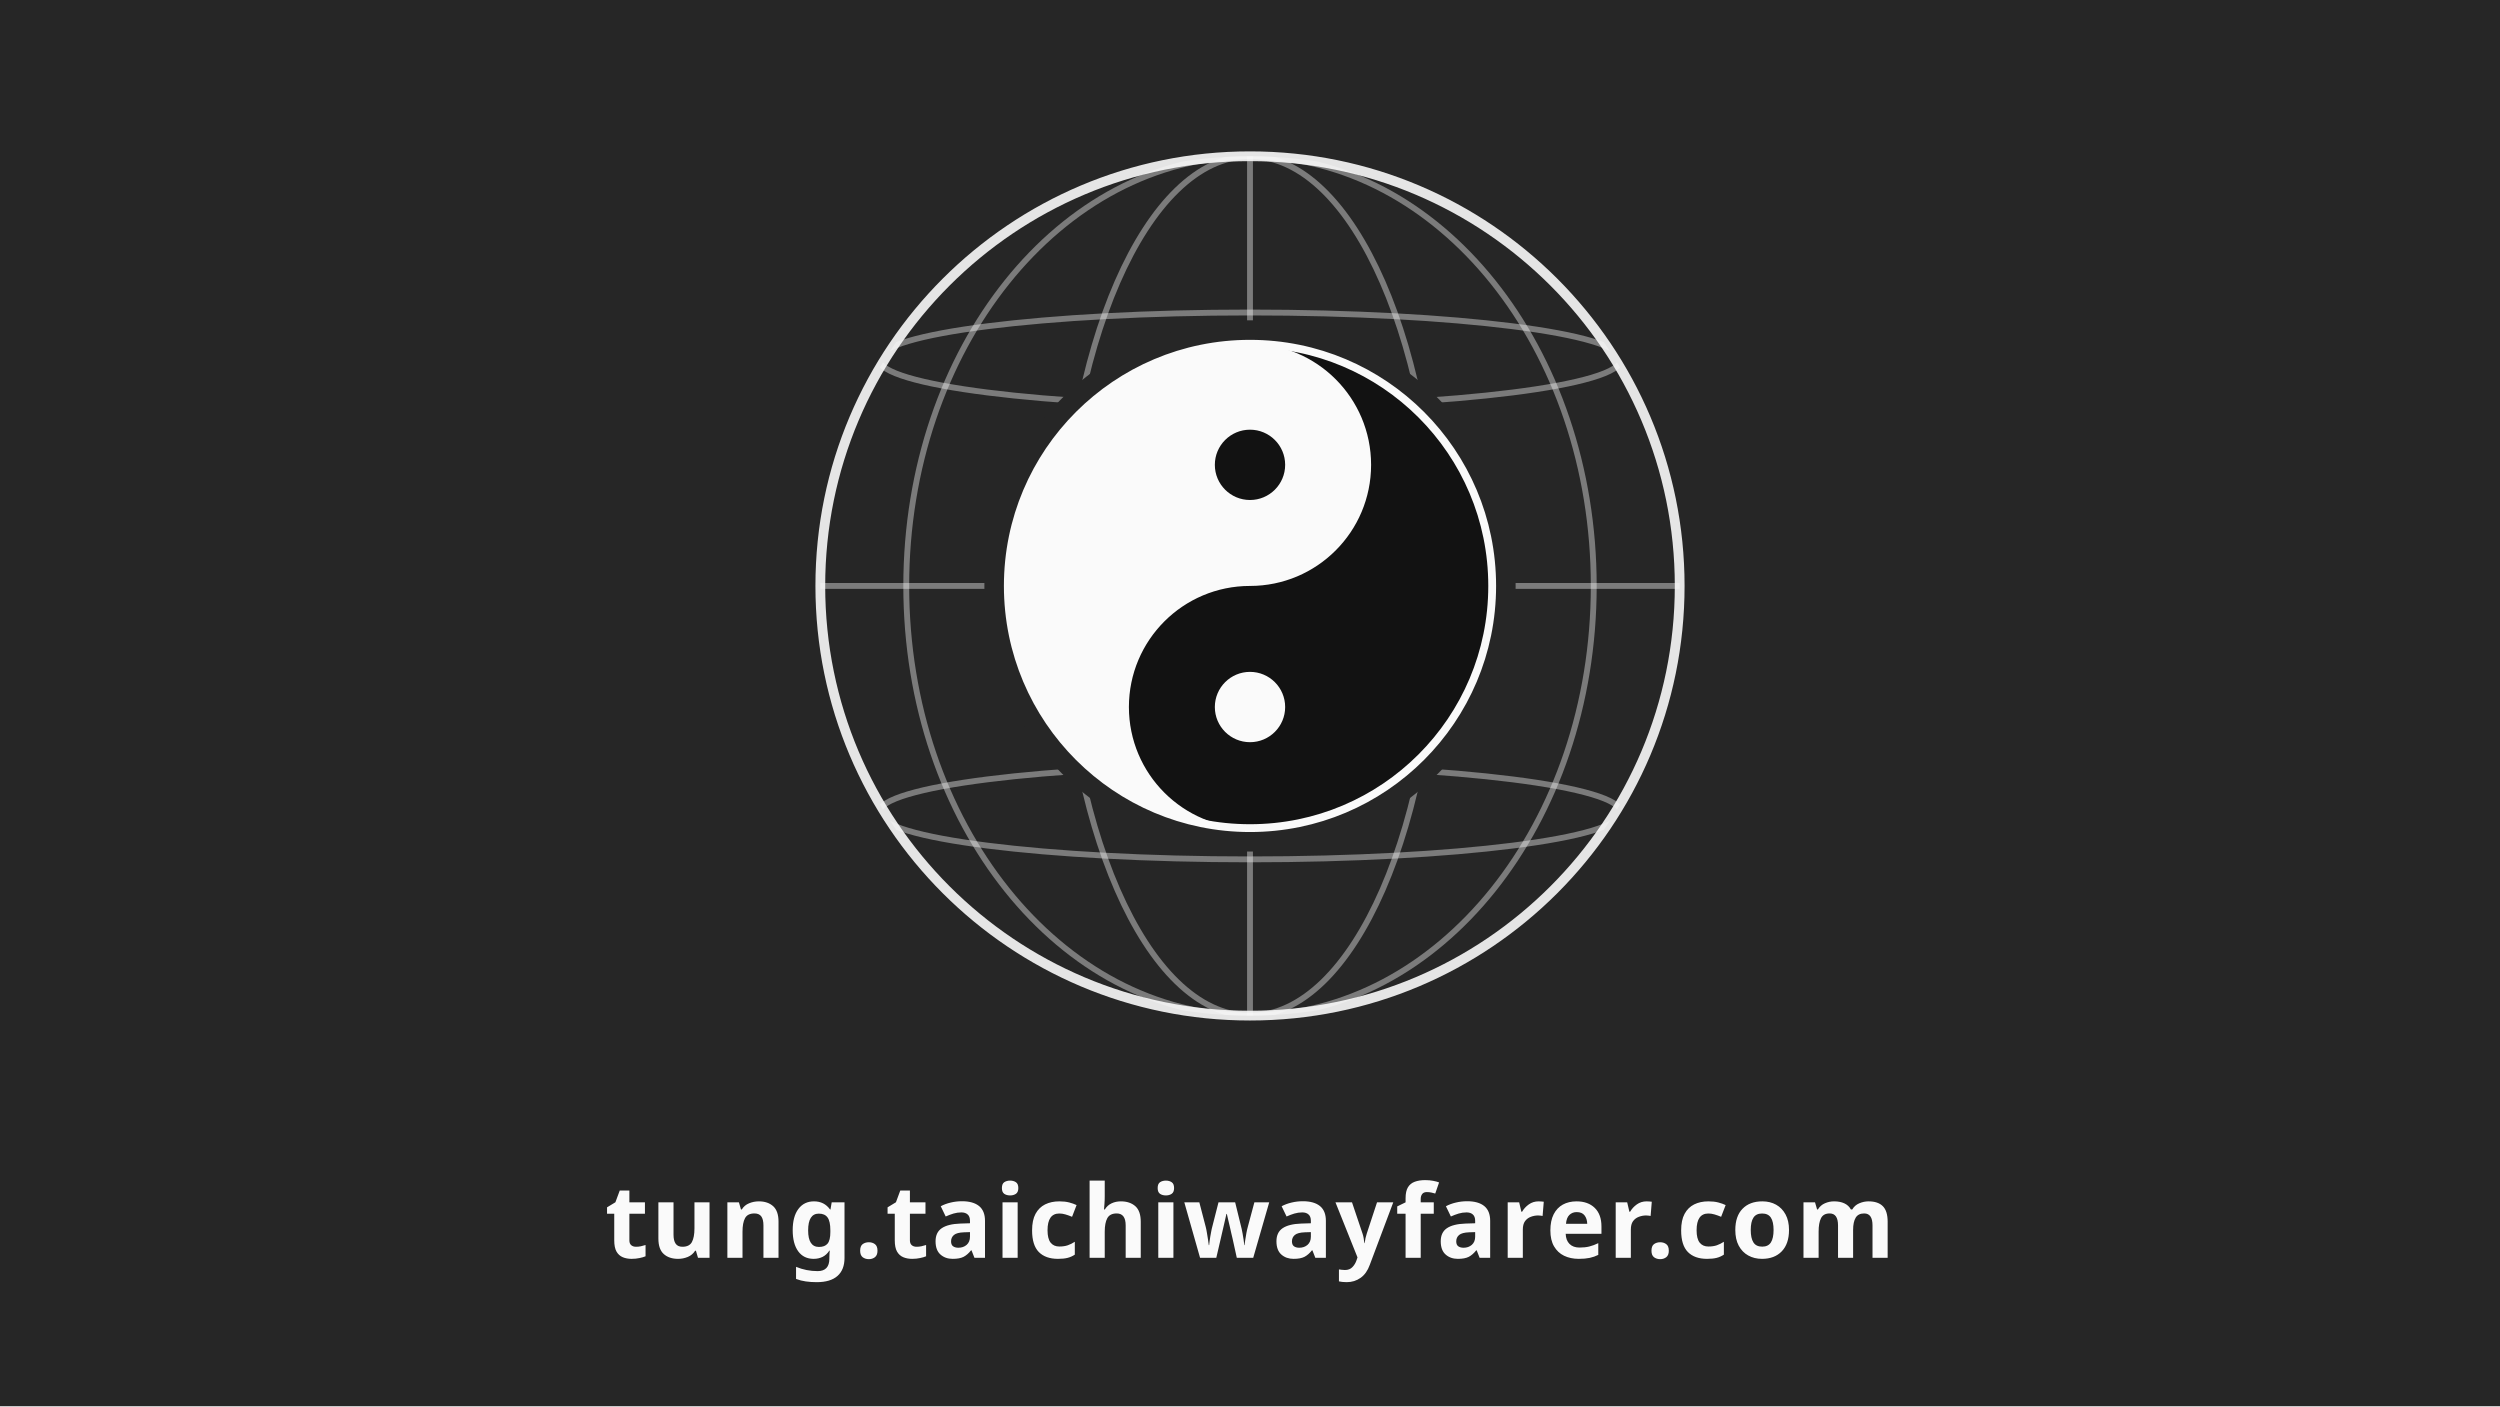
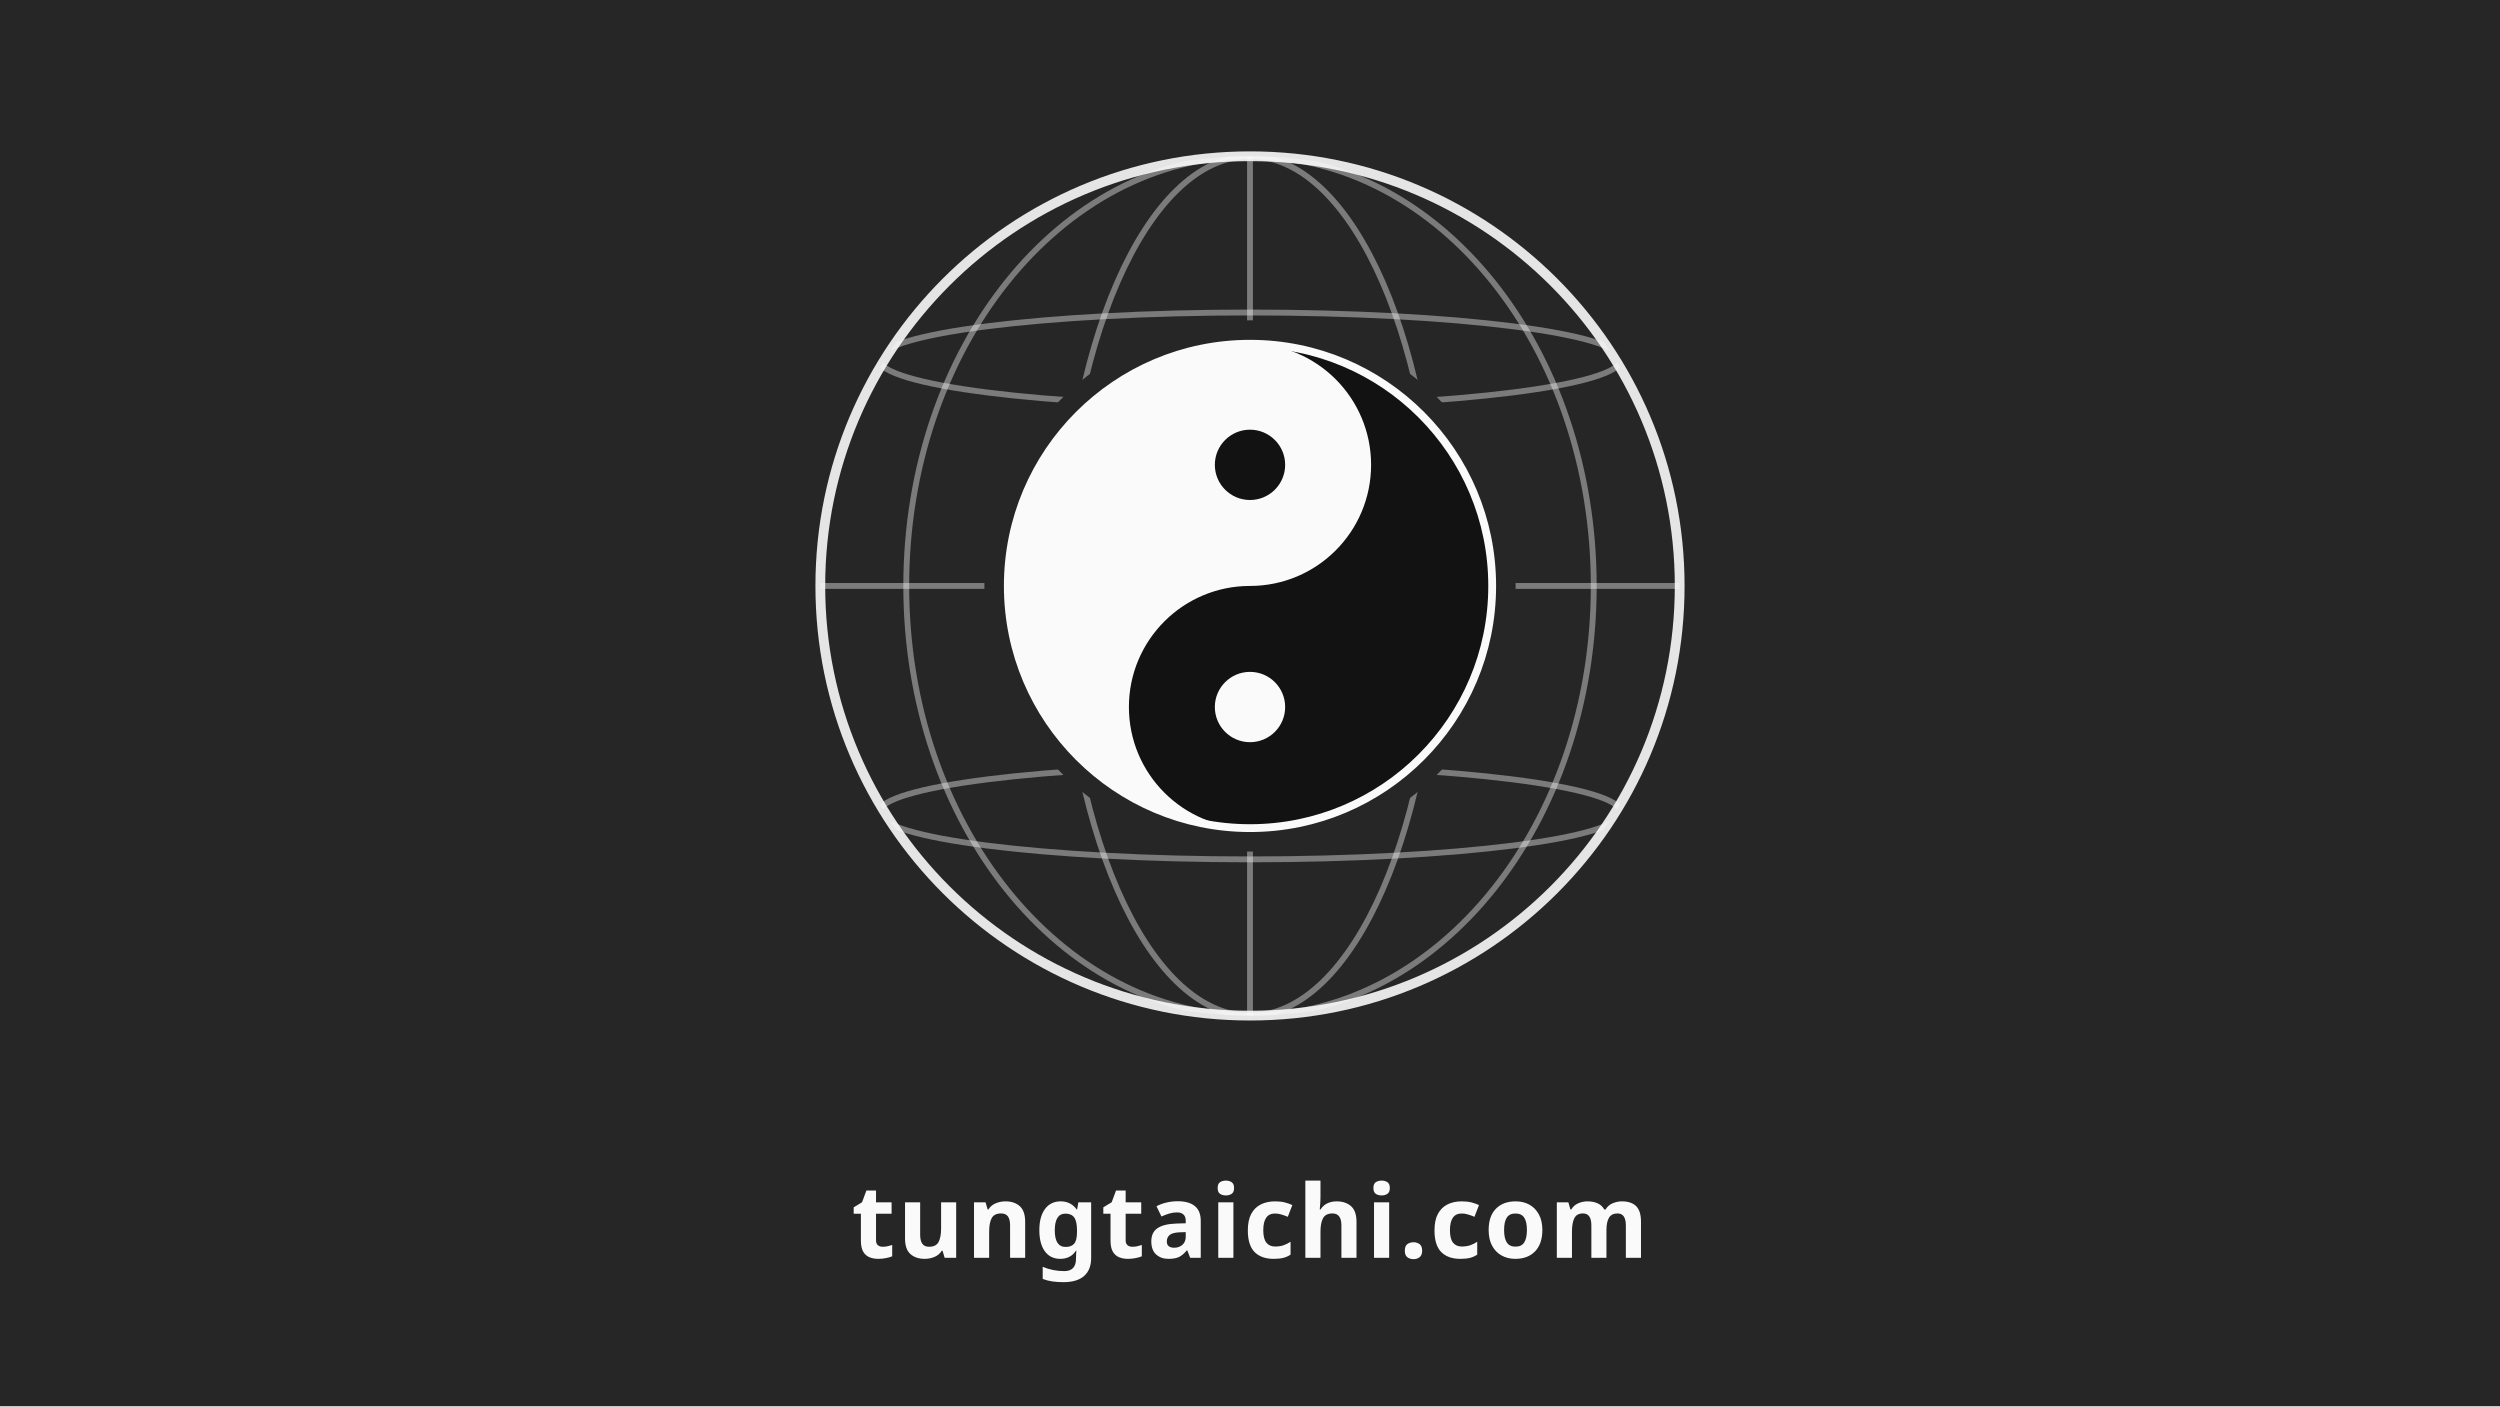
<svg xmlns="http://www.w3.org/2000/svg" viewBox="0 0 640 360">
  <defs>
    <clipPath id="globe">
      <circle r="110" />
    </clipPath>
  </defs>
  <rect width="640" height="360" fill="#262626" />
  <g transform="translate(320 150)">
    <g clip-path="url(#globe)" fill="none" stroke="#fafafa" stroke-opacity="0.4" stroke-width="1.5">
      <ellipse rx="48" ry="110" />
      <ellipse rx="88" ry="110" />
      <line y1="-110" y2="110" />
      <line x1="-110" x2="110" />
      <ellipse cy="-58" rx="95" ry="12" />
      <ellipse cy="58" rx="95" ry="12" />
    </g>
    <circle r="110" fill="none" stroke="#fafafa" stroke-opacity="0.9" stroke-width="2.5" />
    <circle r="68" fill="#262626" />
    <circle r="62" fill="#fafafa" />
    <path d="M0-62a62 62 0 0 1 0 124a31 31 0 0 1 0-62a31 31 0 0 0 0-62z" fill="#121212" />
    <circle cy="-31" r="9" fill="#121212" />
    <circle cy="31" r="9" fill="#fafafa" />
    <circle r="62" fill="none" stroke="#fafafa" stroke-width="2" />
  </g>
-   <text x="320" y="322" font-family="system-ui, sans-serif" font-size="26" font-weight="600" fill="#fafafa" text-anchor="middle" letter-spacing="0.5">tung.taichiwayfarer.com</text>
+   <text x="320" y="322" font-family="system-ui, sans-serif" font-size="26" font-weight="600" fill="#fafafa" text-anchor="middle" letter-spacing="0.5">tungtaichi.com</text>
</svg>
